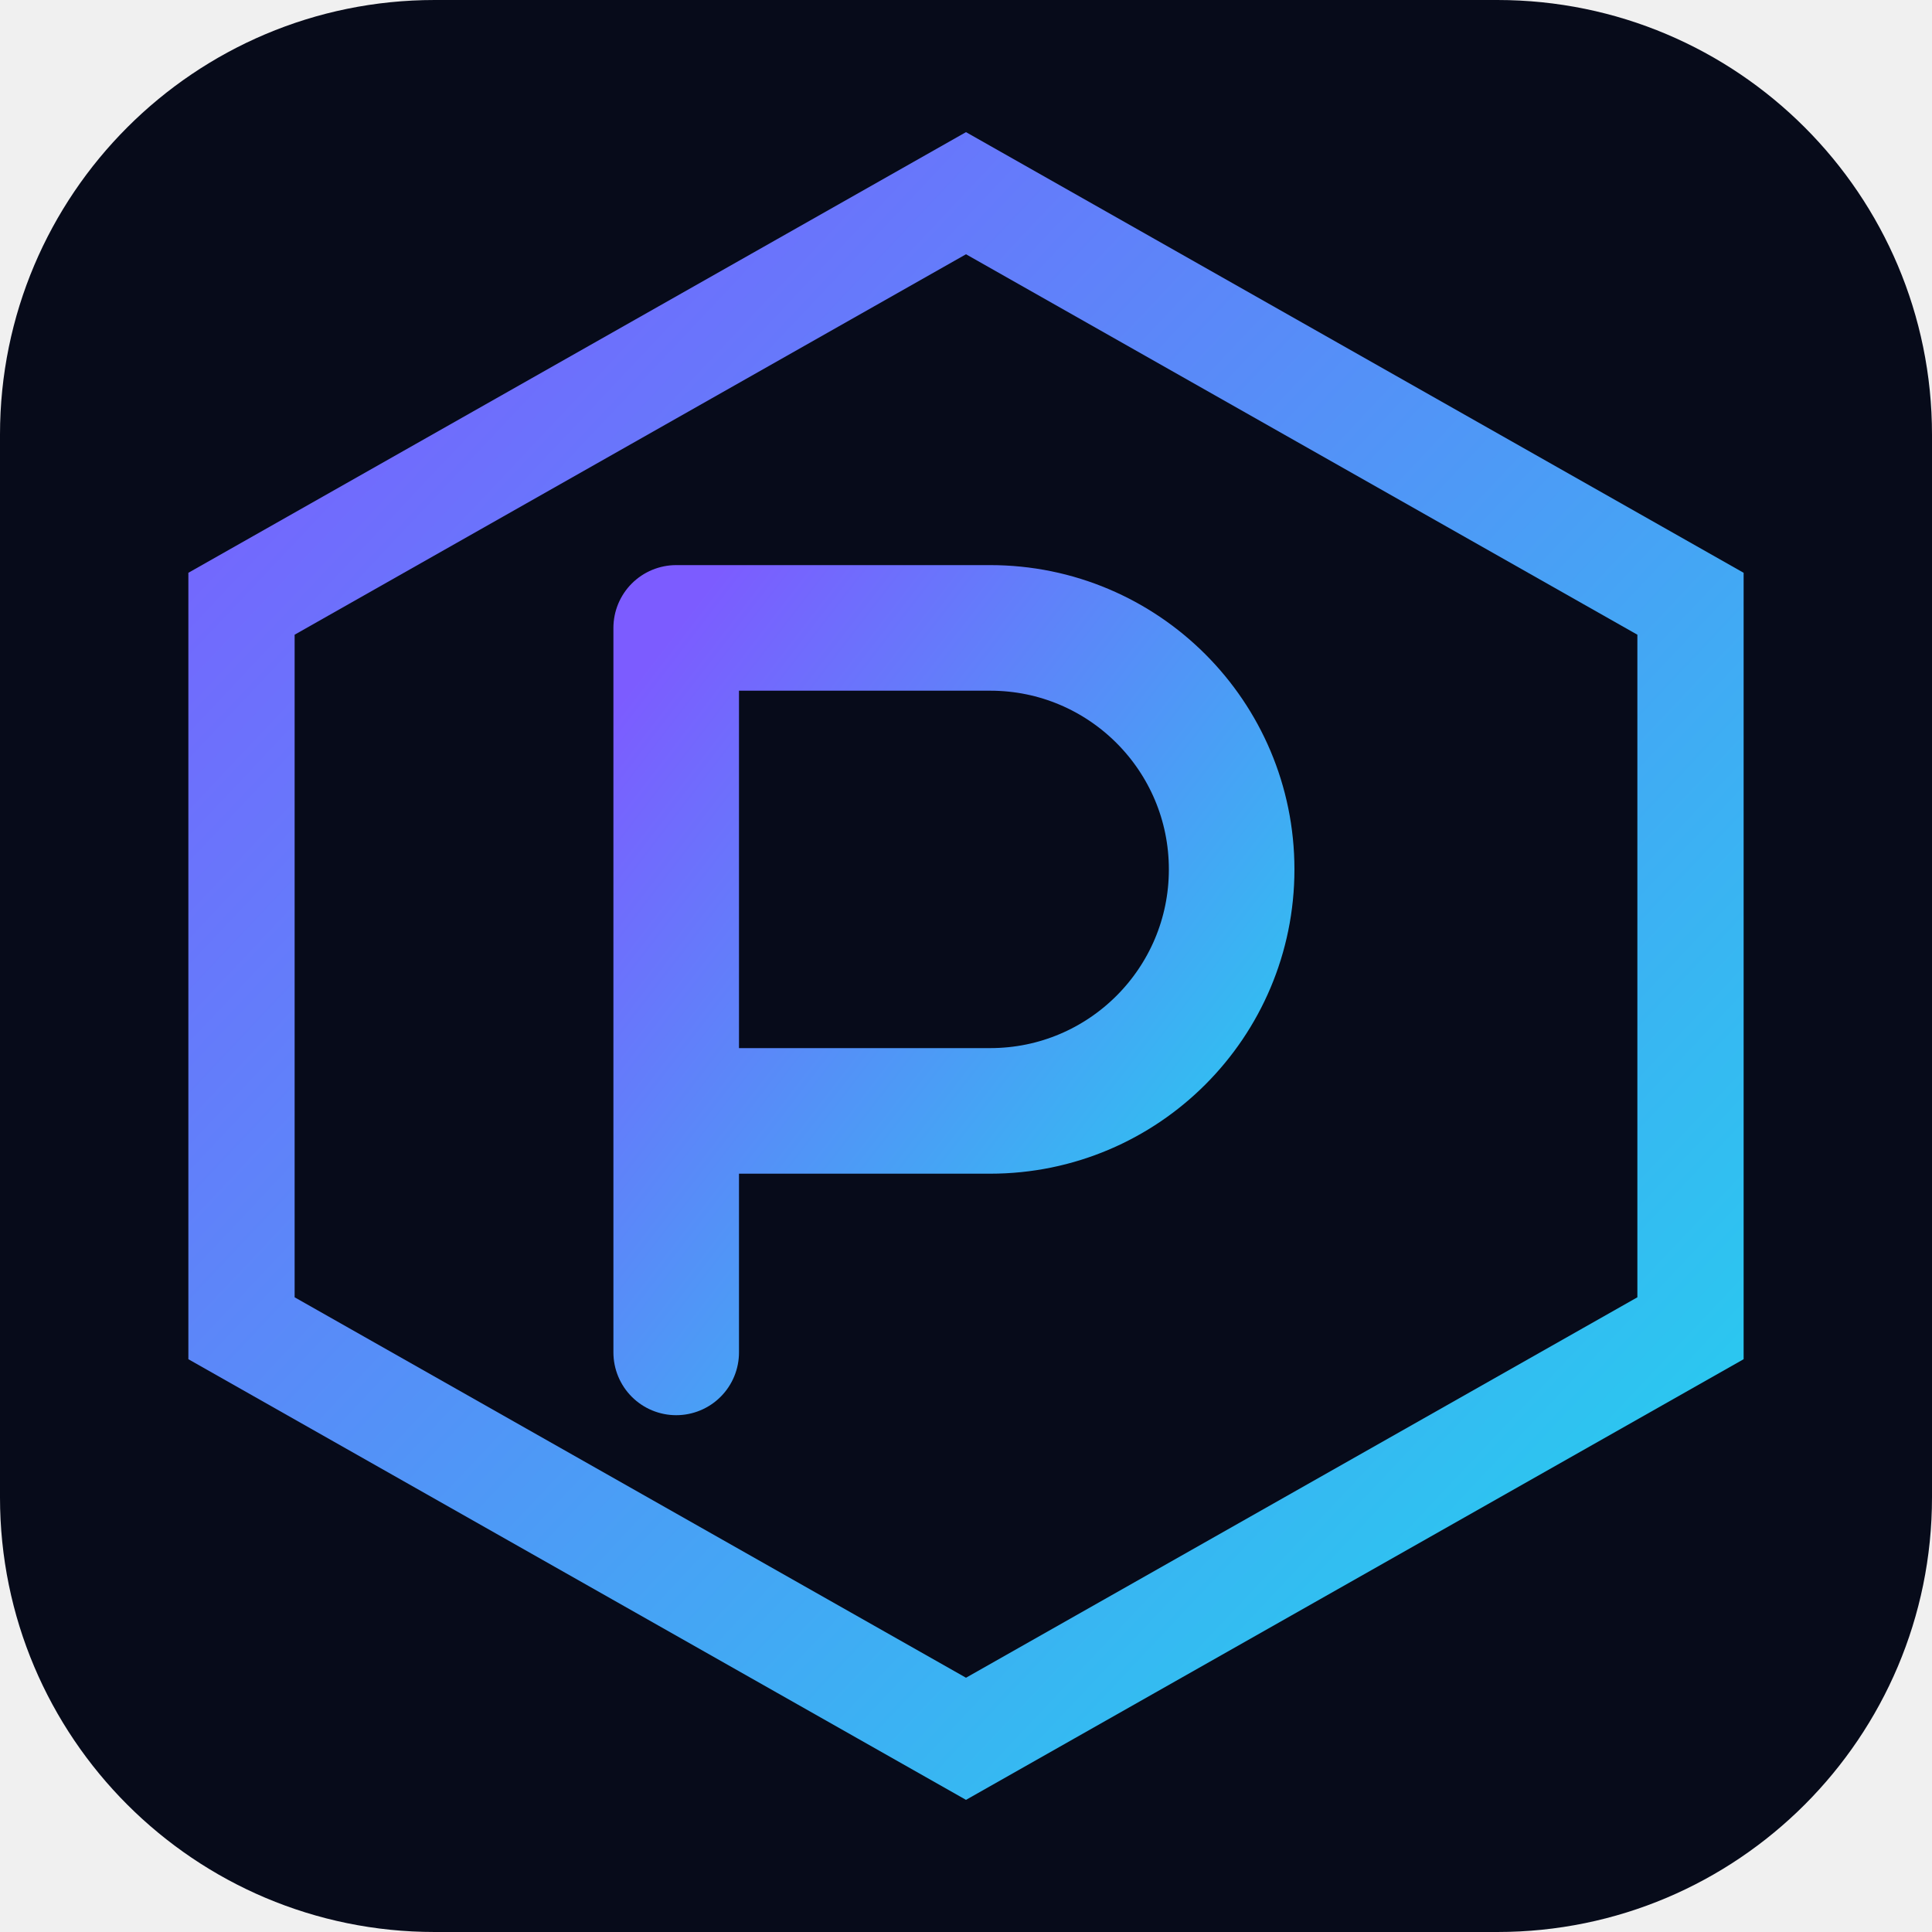
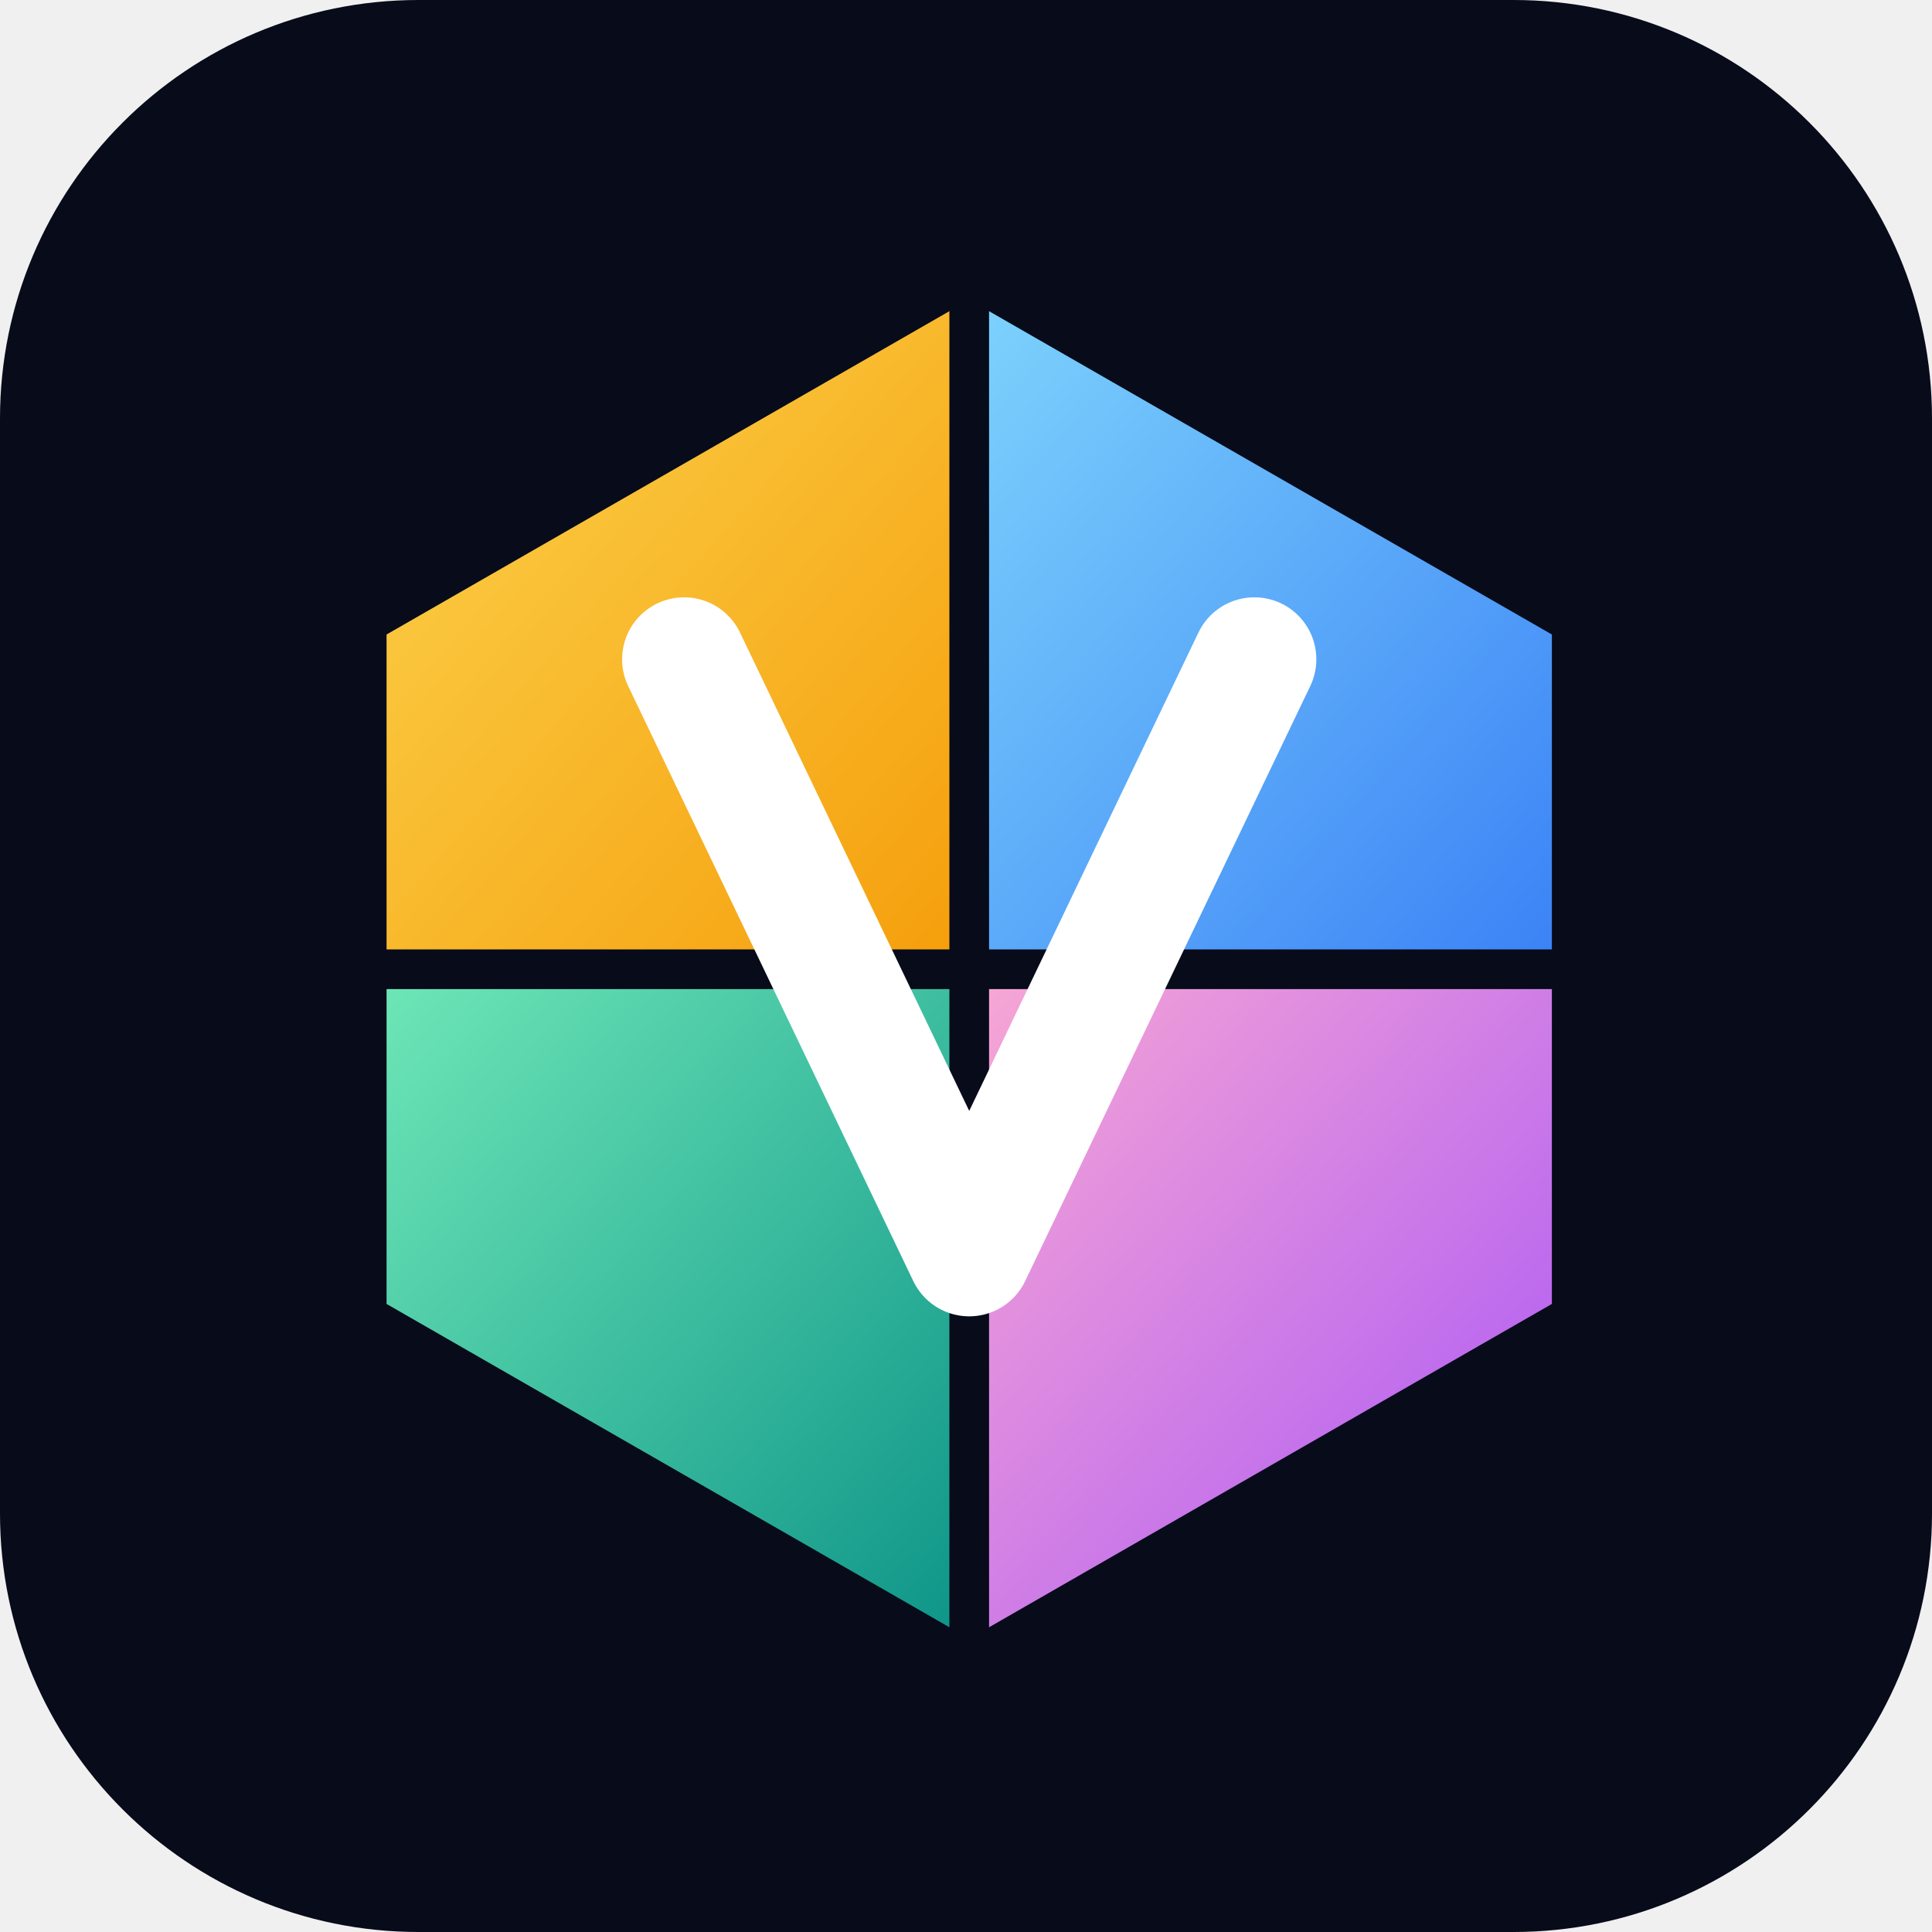
- <svg xmlns="http://www.w3.org/2000/svg" viewBox="0 0 40 40">
-   <defs>
-     <linearGradient id="g" x1="0" y1="0" x2="1" y2="1">
-       <stop offset="0" stop-color="#7c5cff" />
-       <stop offset="1" stop-color="#22d3ee" />
-     </linearGradient>
-   </defs>
-   <rect width="40" height="40" rx="9" fill="#070b1a" />
-   <path d="M20 4 35 12.5v15L20 36 5 27.5v-15z" fill="none" stroke="url(#g)" stroke-width="2.2" />
-   <path d="M14 13v15M14 13h6.5a5 5 0 0 1 0 10H14" fill="none" stroke="url(#g)" stroke-width="2.6" stroke-linecap="round" stroke-linejoin="round" />
+ <svg xmlns="http://www.w3.org/2000/svg" viewBox="0 0 120 120">
+   <rect width="120" height="120" rx="26" fill="#070b1a" />
+   <g transform="translate(14 14) scale(.77)">
+     <defs>
+       <linearGradient id="a" x1="0" y1="0" x2="1" y2="1">
+         <stop offset="0" stop-color="#fcd34d" />
+         <stop offset="1" stop-color="#f59e0b" />
+       </linearGradient>
+       <linearGradient id="b" x1="0" y1="0" x2="1" y2="1">
+         <stop offset="0" stop-color="#7dd3fc" />
+         <stop offset="1" stop-color="#3b82f6" />
+       </linearGradient>
+       <linearGradient id="c" x1="0" y1="0" x2="1" y2="1">
+         <stop offset="0" stop-color="#6ee7b7" />
+         <stop offset="1" stop-color="#0d9488" />
+       </linearGradient>
+       <linearGradient id="d" x1="0" y1="0" x2="1" y2="1">
+         <stop offset="0" stop-color="#f9a8d4" />
+         <stop offset="1" stop-color="#a855f7" />
+       </linearGradient>
+       <mask id="m">
+         <rect width="120" height="120" fill="#fff" />
+         <path d="M60 0V120M0 60H120" stroke="#000" stroke-width="3.2" />
+       </mask>
+     </defs>
+     <g mask="url(#m)">
+       <path d="M60 6 13 33v27h47z" fill="url(#a)" />
+       <path d="M60 6l47 27v27H60z" fill="url(#b)" />
+       <path d="M13 60h47v54L13 87z" fill="url(#c)" />
+       <path d="M60 60h47v27l-47 27z" fill="url(#d)" />
+     </g>
+     <path d="M37 35 60 83 83 35" fill="none" stroke="#fff" stroke-width="10" stroke-linecap="round" stroke-linejoin="round" />
+   </g>
</svg>
